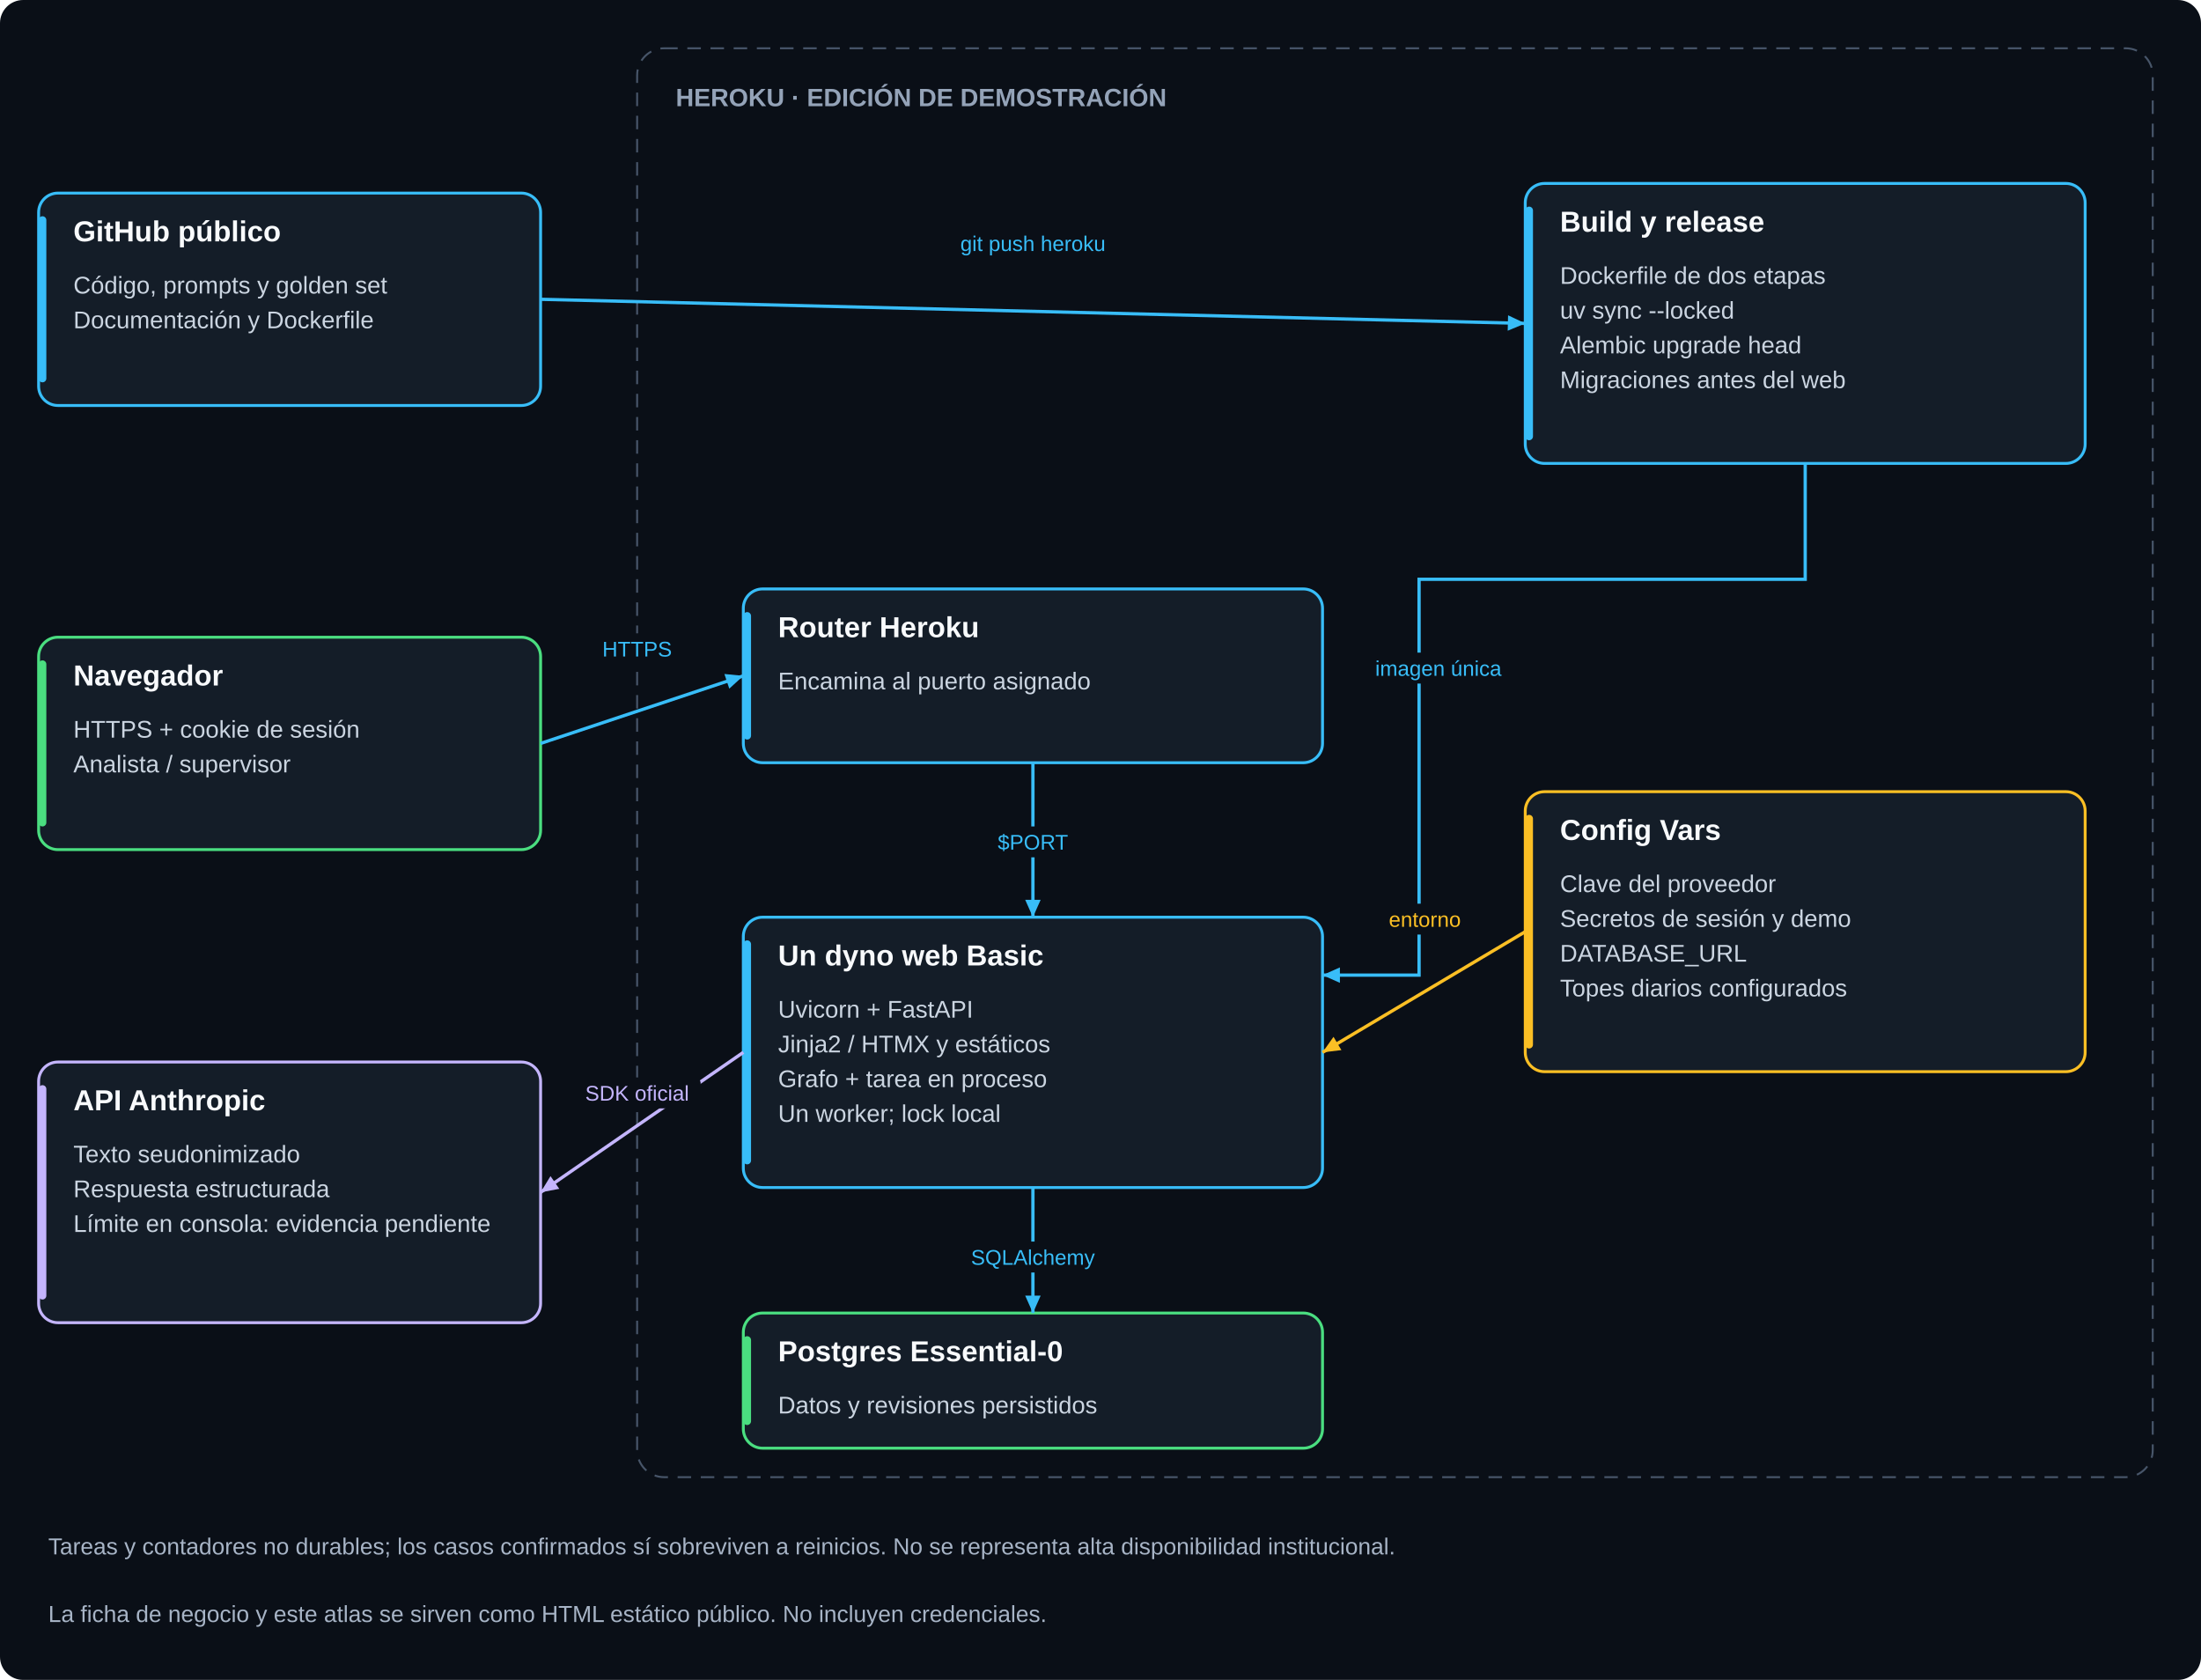
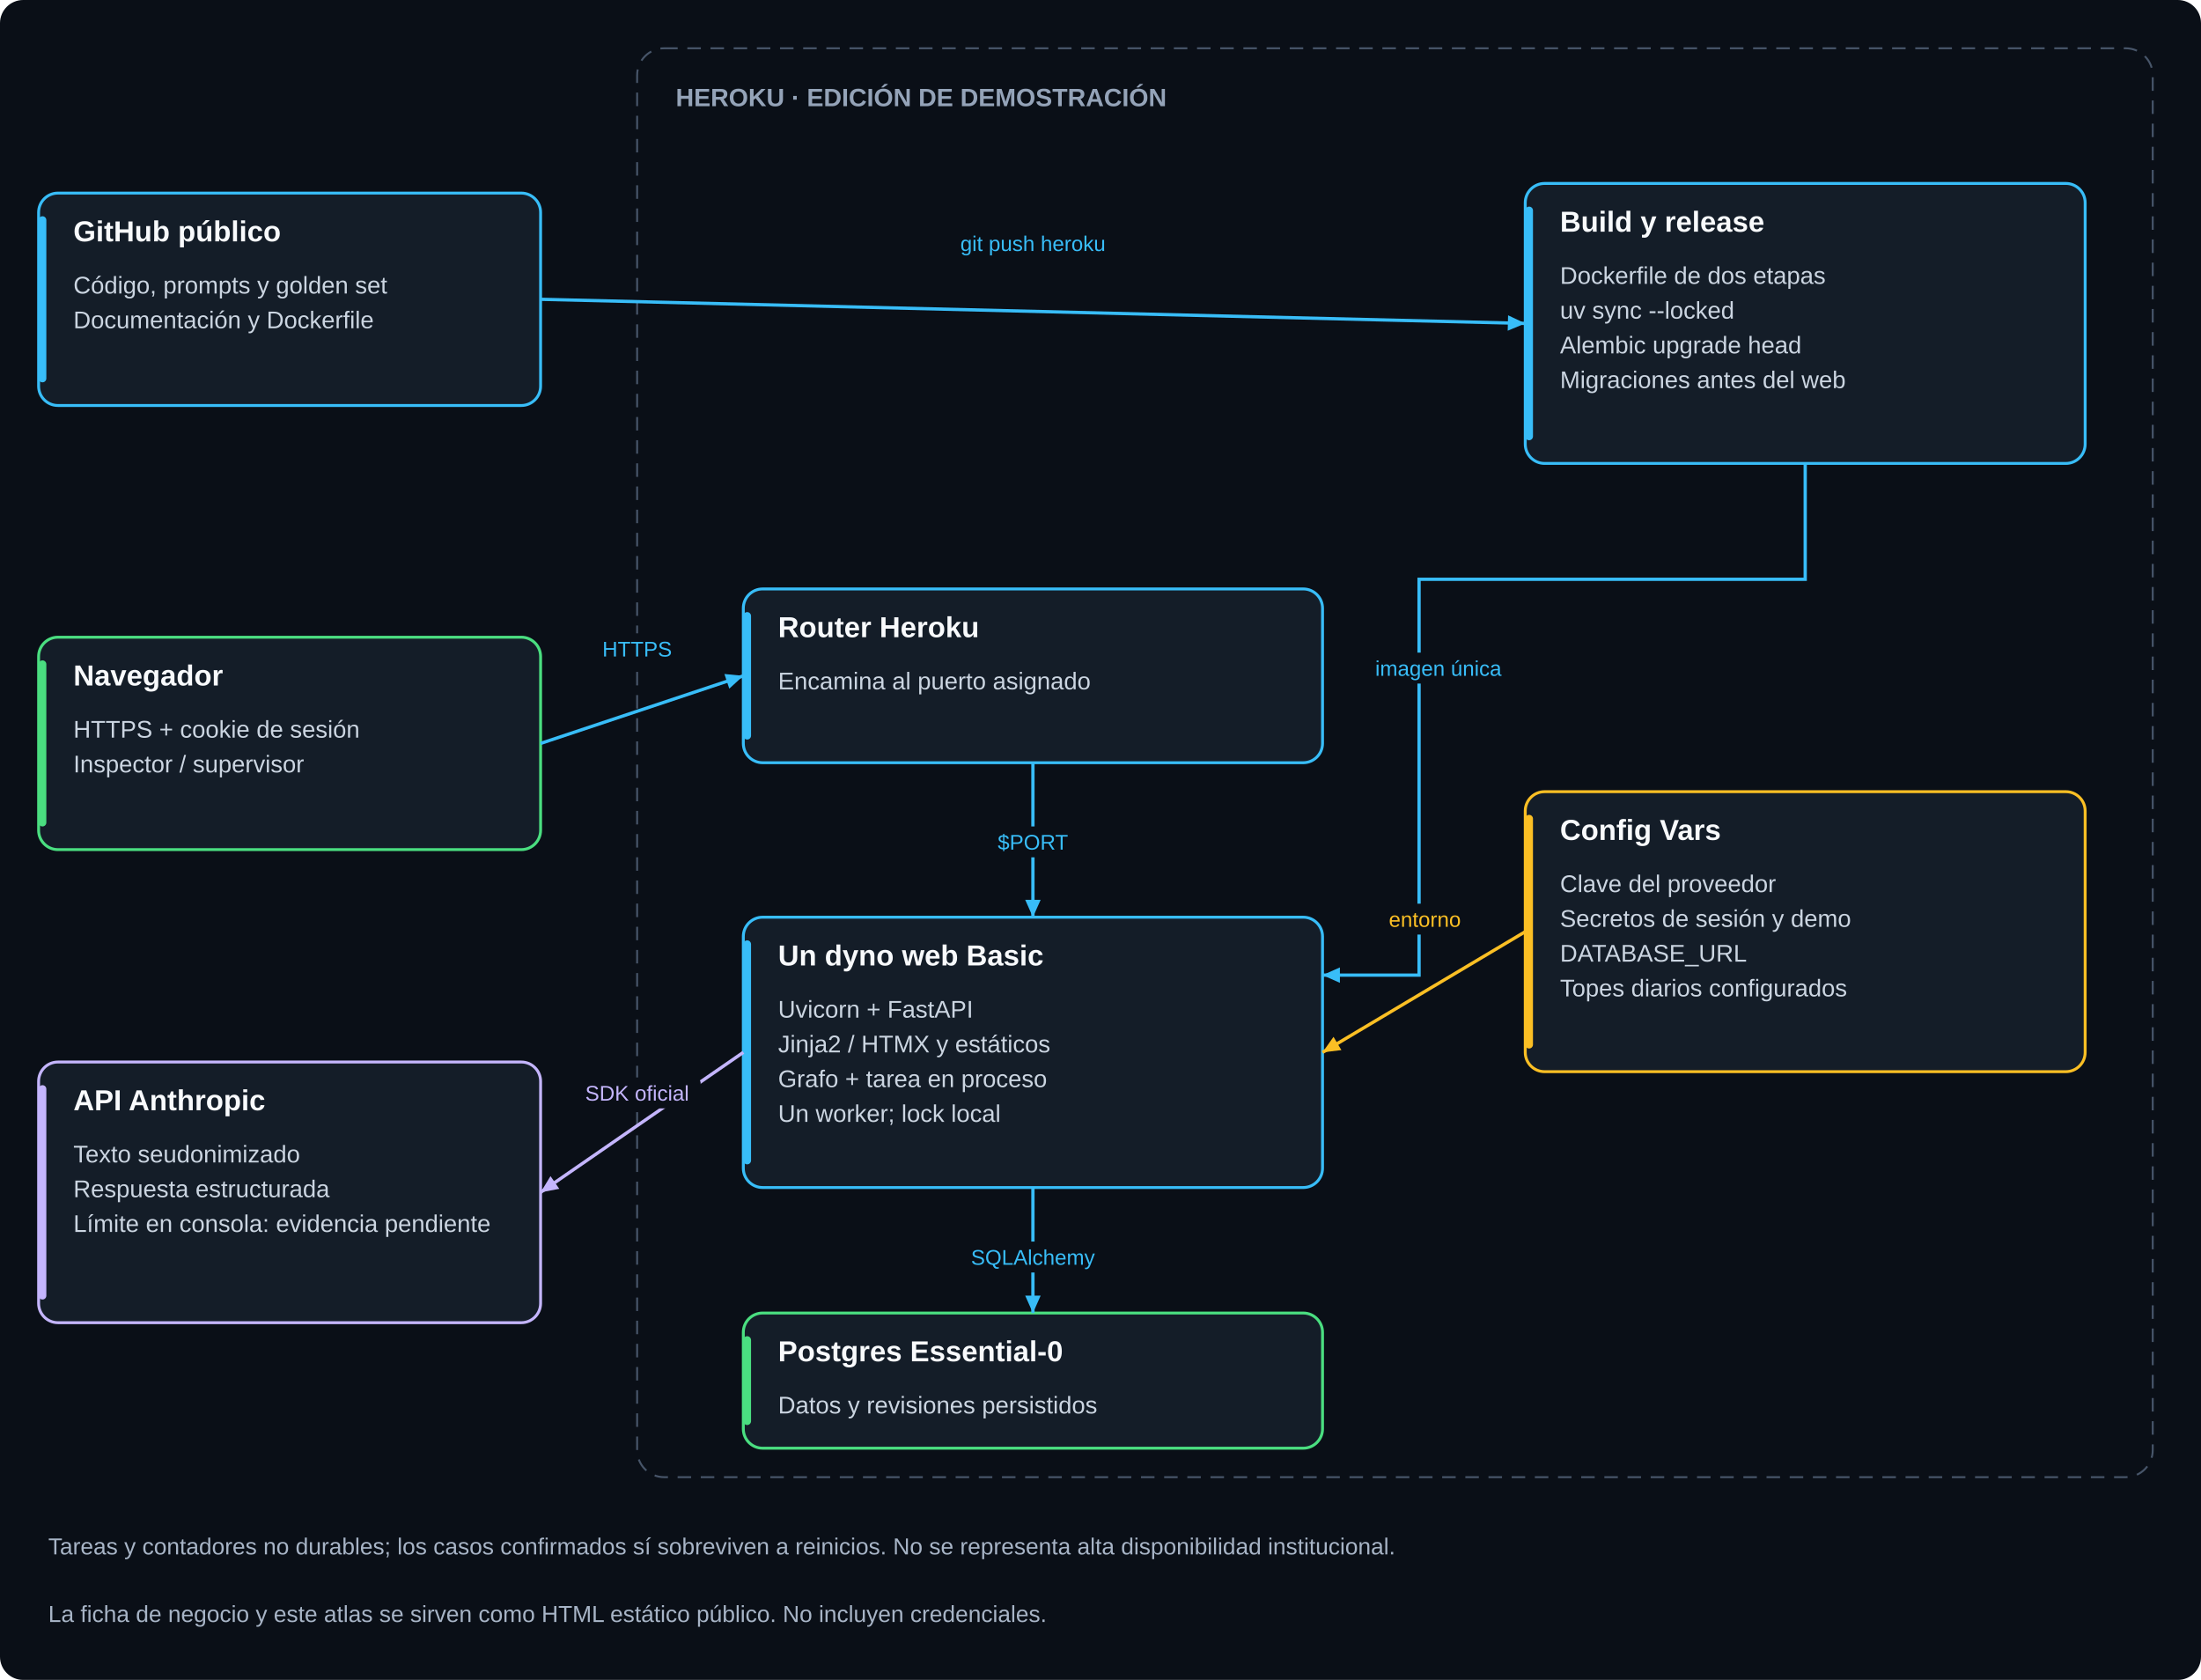
<svg xmlns="http://www.w3.org/2000/svg" viewBox="0 0 1140 870" width="1140" height="870" role="img" aria-labelledby="title-5 desc-5">
  <defs>
    <marker id="arrow-5" markerWidth="8" markerHeight="8" refX="7" refY="4" orient="auto">
      <path d="M0,0 L8,4 L0,8 Z" fill="#38bdf8" />
    </marker>
  </defs>
  <rect width="100%" height="100%" rx="12" fill="#0a0f17" />
  <rect x="330" y="25" width="785" height="740" rx="14" fill="none" stroke="#475569" stroke-dasharray="7 5" />
  <text x="350" y="55" fill="#94a3b8" font-size="13" font-weight="700" text-anchor="start" font-family="Arial,Helvetica,sans-serif">HEROKU · EDICIÓN DE DEMOSTRACIÓN</text>
  <rect x="20" y="100" width="260" height="110" rx="10" fill="#141d28" stroke="#38bdf8" stroke-width="1.5" />
  <rect x="20" y="112" width="4" height="86" rx="2" fill="#38bdf8" />
  <text x="38" y="125" fill="#f8fafc" font-size="15" font-weight="700" text-anchor="start" font-family="Arial,Helvetica,sans-serif">GitHub público</text>
  <text x="38" y="152" fill="#cbd5e1" font-size="12.5" font-weight="400" text-anchor="start" font-family="Arial,Helvetica,sans-serif">Código, prompts y golden set</text>
  <text x="38" y="170" fill="#cbd5e1" font-size="12.5" font-weight="400" text-anchor="start" font-family="Arial,Helvetica,sans-serif">Documentación y Dockerfile</text>
  <rect x="790" y="95" width="290" height="145" rx="10" fill="#141d28" stroke="#38bdf8" stroke-width="1.5" />
  <rect x="790" y="107" width="4" height="121" rx="2" fill="#38bdf8" />
  <text x="808" y="120" fill="#f8fafc" font-size="15" font-weight="700" text-anchor="start" font-family="Arial,Helvetica,sans-serif">Build y release</text>
  <text x="808" y="147" fill="#cbd5e1" font-size="12.5" font-weight="400" text-anchor="start" font-family="Arial,Helvetica,sans-serif">Dockerfile de dos etapas</text>
  <text x="808" y="165" fill="#cbd5e1" font-size="12.5" font-weight="400" text-anchor="start" font-family="Arial,Helvetica,sans-serif">uv sync --locked</text>
  <text x="808" y="183" fill="#cbd5e1" font-size="12.5" font-weight="400" text-anchor="start" font-family="Arial,Helvetica,sans-serif">Alembic upgrade head</text>
  <text x="808" y="201" fill="#cbd5e1" font-size="12.5" font-weight="400" text-anchor="start" font-family="Arial,Helvetica,sans-serif">Migraciones antes del web</text>
  <rect x="20" y="330" width="260" height="110" rx="10" fill="#141d28" stroke="#4ade80" stroke-width="1.5" />
  <rect x="20" y="342" width="4" height="86" rx="2" fill="#4ade80" />
  <text x="38" y="355" fill="#f8fafc" font-size="15" font-weight="700" text-anchor="start" font-family="Arial,Helvetica,sans-serif">Navegador</text>
  <text x="38" y="382" fill="#cbd5e1" font-size="12.5" font-weight="400" text-anchor="start" font-family="Arial,Helvetica,sans-serif">HTTPS + cookie de sesión</text>
-   <text x="38" y="400" fill="#cbd5e1" font-size="12.5" font-weight="400" text-anchor="start" font-family="Arial,Helvetica,sans-serif">Analista / supervisor</text>
+   <text x="38" y="400" fill="#cbd5e1" font-size="12.5" font-weight="400" text-anchor="start" font-family="Arial,Helvetica,sans-serif">Inspector / supervisor</text>
  <rect x="385" y="305" width="300" height="90" rx="10" fill="#141d28" stroke="#38bdf8" stroke-width="1.5" />
  <rect x="385" y="317" width="4" height="66" rx="2" fill="#38bdf8" />
  <text x="403" y="330" fill="#f8fafc" font-size="15" font-weight="700" text-anchor="start" font-family="Arial,Helvetica,sans-serif">Router Heroku</text>
  <text x="403" y="357" fill="#cbd5e1" font-size="12.5" font-weight="400" text-anchor="start" font-family="Arial,Helvetica,sans-serif">Encamina al puerto asignado</text>
  <rect x="385" y="475" width="300" height="140" rx="10" fill="#141d28" stroke="#38bdf8" stroke-width="1.5" />
  <rect x="385" y="487" width="4" height="116" rx="2" fill="#38bdf8" />
  <text x="403" y="500" fill="#f8fafc" font-size="15" font-weight="700" text-anchor="start" font-family="Arial,Helvetica,sans-serif">Un dyno web Basic</text>
  <text x="403" y="527" fill="#cbd5e1" font-size="12.5" font-weight="400" text-anchor="start" font-family="Arial,Helvetica,sans-serif">Uvicorn + FastAPI</text>
  <text x="403" y="545" fill="#cbd5e1" font-size="12.5" font-weight="400" text-anchor="start" font-family="Arial,Helvetica,sans-serif">Jinja2 / HTMX y estáticos</text>
  <text x="403" y="563" fill="#cbd5e1" font-size="12.5" font-weight="400" text-anchor="start" font-family="Arial,Helvetica,sans-serif">Grafo + tarea en proceso</text>
  <text x="403" y="581" fill="#cbd5e1" font-size="12.5" font-weight="400" text-anchor="start" font-family="Arial,Helvetica,sans-serif">Un worker; lock local</text>
  <rect x="790" y="410" width="290" height="145" rx="10" fill="#141d28" stroke="#fbbf24" stroke-width="1.5" />
  <rect x="790" y="422" width="4" height="121" rx="2" fill="#fbbf24" />
  <text x="808" y="435" fill="#f8fafc" font-size="15" font-weight="700" text-anchor="start" font-family="Arial,Helvetica,sans-serif">Config Vars</text>
  <text x="808" y="462" fill="#cbd5e1" font-size="12.5" font-weight="400" text-anchor="start" font-family="Arial,Helvetica,sans-serif">Clave del proveedor</text>
  <text x="808" y="480" fill="#cbd5e1" font-size="12.5" font-weight="400" text-anchor="start" font-family="Arial,Helvetica,sans-serif">Secretos de sesión y demo</text>
  <text x="808" y="498" fill="#cbd5e1" font-size="12.5" font-weight="400" text-anchor="start" font-family="Arial,Helvetica,sans-serif">DATABASE_URL</text>
  <text x="808" y="516" fill="#cbd5e1" font-size="12.5" font-weight="400" text-anchor="start" font-family="Arial,Helvetica,sans-serif">Topes diarios configurados</text>
  <rect x="385" y="680" width="300" height="70" rx="10" fill="#141d28" stroke="#4ade80" stroke-width="1.5" />
  <rect x="385" y="692" width="4" height="46" rx="2" fill="#4ade80" />
  <text x="403" y="705" fill="#f8fafc" font-size="15" font-weight="700" text-anchor="start" font-family="Arial,Helvetica,sans-serif">Postgres Essential-0</text>
  <text x="403" y="732" fill="#cbd5e1" font-size="12.5" font-weight="400" text-anchor="start" font-family="Arial,Helvetica,sans-serif">Datos y revisiones persistidos</text>
  <rect x="20" y="550" width="260" height="135" rx="10" fill="#141d28" stroke="#c4b5fd" stroke-width="1.5" />
  <rect x="20" y="562" width="4" height="111" rx="2" fill="#c4b5fd" />
  <text x="38" y="575" fill="#f8fafc" font-size="15" font-weight="700" text-anchor="start" font-family="Arial,Helvetica,sans-serif">API Anthropic</text>
  <text x="38" y="602" fill="#cbd5e1" font-size="12.5" font-weight="400" text-anchor="start" font-family="Arial,Helvetica,sans-serif">Texto seudonimizado</text>
  <text x="38" y="620" fill="#cbd5e1" font-size="12.5" font-weight="400" text-anchor="start" font-family="Arial,Helvetica,sans-serif">Respuesta estructurada</text>
  <text x="38" y="638" fill="#cbd5e1" font-size="12.5" font-weight="400" text-anchor="start" font-family="Arial,Helvetica,sans-serif">Límite en consola: evidencia pendiente</text>
  <polyline points="280,155.0 790,167.5" fill="none" stroke="#38bdf8" stroke-width="1.7" />
  <polygon points="790,167.5 780.905,171.278 781.101,163.281" fill="#38bdf8" />
  <rect x="491.397" y="118" width="87.207" height="16" rx="3" fill="#0a0f17" />
  <text x="535" y="130" fill="#38bdf8" font-size="11" font-weight="400" text-anchor="middle" font-family="Arial,Helvetica,sans-serif">git push heroku</text>
  <polyline points="280,385.0 385,350.0" fill="none" stroke="#38bdf8" stroke-width="1.7" />
  <polygon points="385,350.0 377.727,356.641 375.197,349.051" fill="#38bdf8" />
  <rect x="305.971" y="328" width="48.058" height="16" rx="3" fill="#0a0f17" />
  <text x="330" y="340" fill="#38bdf8" font-size="11" font-weight="400" text-anchor="middle" font-family="Arial,Helvetica,sans-serif">HTTPS</text>
  <polyline points="535.0,395 535.0,475" fill="none" stroke="#38bdf8" stroke-width="1.7" />
  <polygon points="535.0,475 531.0,466.0 539.0,466.0" fill="#38bdf8" />
  <rect x="510.663" y="428" width="48.674" height="16" rx="3" fill="#0a0f17" />
  <text x="535" y="440" fill="#38bdf8" font-size="11" font-weight="400" text-anchor="middle" font-family="Arial,Helvetica,sans-serif">$PORT</text>
  <polyline points="935.0,240 935,300 735,300 735,505 685,505" fill="none" stroke="#38bdf8" stroke-width="1.7" />
  <polygon points="685,505 694.0,501.0 694.0,509.0" fill="#38bdf8" />
  <rect x="709.35" y="338" width="71.301" height="16" rx="3" fill="#0a0f17" />
  <text x="745" y="350" fill="#38bdf8" font-size="11" font-weight="400" text-anchor="middle" font-family="Arial,Helvetica,sans-serif">imagen única</text>
  <polyline points="790,482.5 685,545.0" fill="none" stroke="#fbbf24" stroke-width="1.7" />
  <polygon points="685,545.0 690.688,536.959 694.78,543.834" fill="#fbbf24" />
  <rect x="713.35" y="468" width="49.301" height="16" rx="3" fill="#0a0f17" />
  <text x="738" y="480" fill="#fbbf24" font-size="11" font-weight="400" text-anchor="middle" font-family="Arial,Helvetica,sans-serif">entorno</text>
  <polyline points="535.0,615 535.0,680" fill="none" stroke="#38bdf8" stroke-width="1.7" />
  <polygon points="535.0,680 531.0,671.0 539.0,671.0" fill="#38bdf8" />
  <rect x="496.908" y="643" width="76.185" height="16" rx="3" fill="#0a0f17" />
  <text x="535" y="655" fill="#38bdf8" font-size="11" font-weight="400" text-anchor="middle" font-family="Arial,Helvetica,sans-serif">SQLAlchemy</text>
  <polyline points="385,545.0 280,617.5" fill="none" stroke="#c4b5fd" stroke-width="1.7" />
  <polygon points="280,617.5 285.133,609.095 289.679,615.678" fill="#c4b5fd" />
  <rect x="297.105" y="558" width="65.79" height="16" rx="3" fill="#0a0f17" />
  <text x="330" y="570" fill="#c4b5fd" font-size="11" font-weight="400" text-anchor="middle" font-family="Arial,Helvetica,sans-serif">SDK oficial</text>
  <text x="25" y="805" fill="#a7b4c6" font-size="12" font-weight="400" text-anchor="start" font-family="Arial,Helvetica,sans-serif">Tareas y contadores no durables; los casos confirmados sí sobreviven a reinicios. No se representa alta disponibilidad institucional.</text>
  <text x="25" y="840" fill="#a7b4c6" font-size="12" font-weight="400" text-anchor="start" font-family="Arial,Helvetica,sans-serif">La ficha de negocio y este atlas se sirven como HTML estático público. No incluyen credenciales.</text>
</svg>
